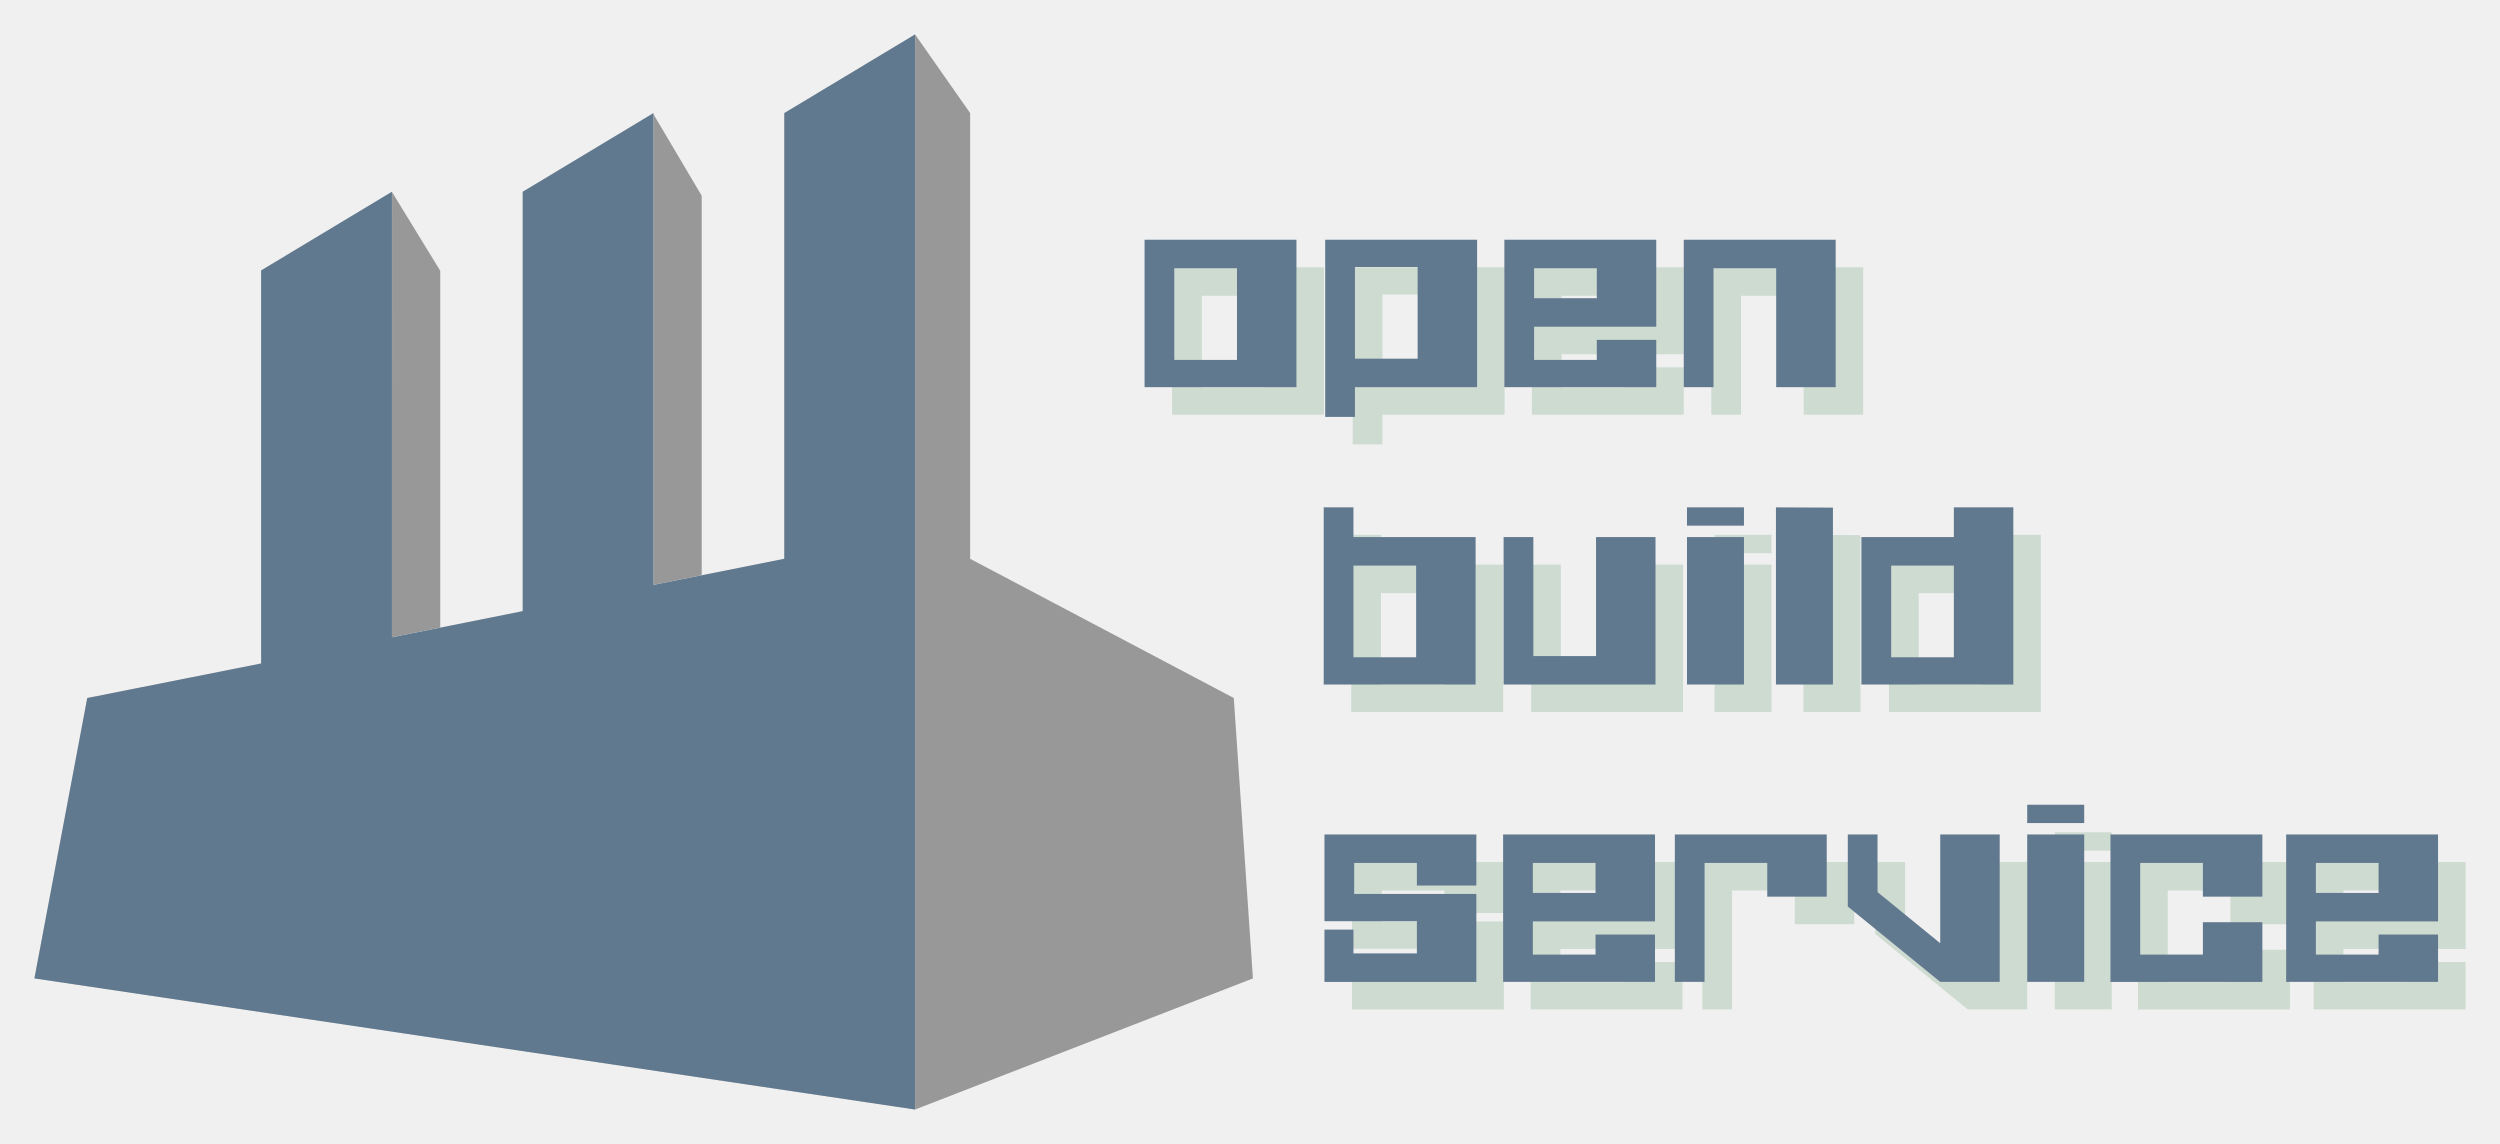
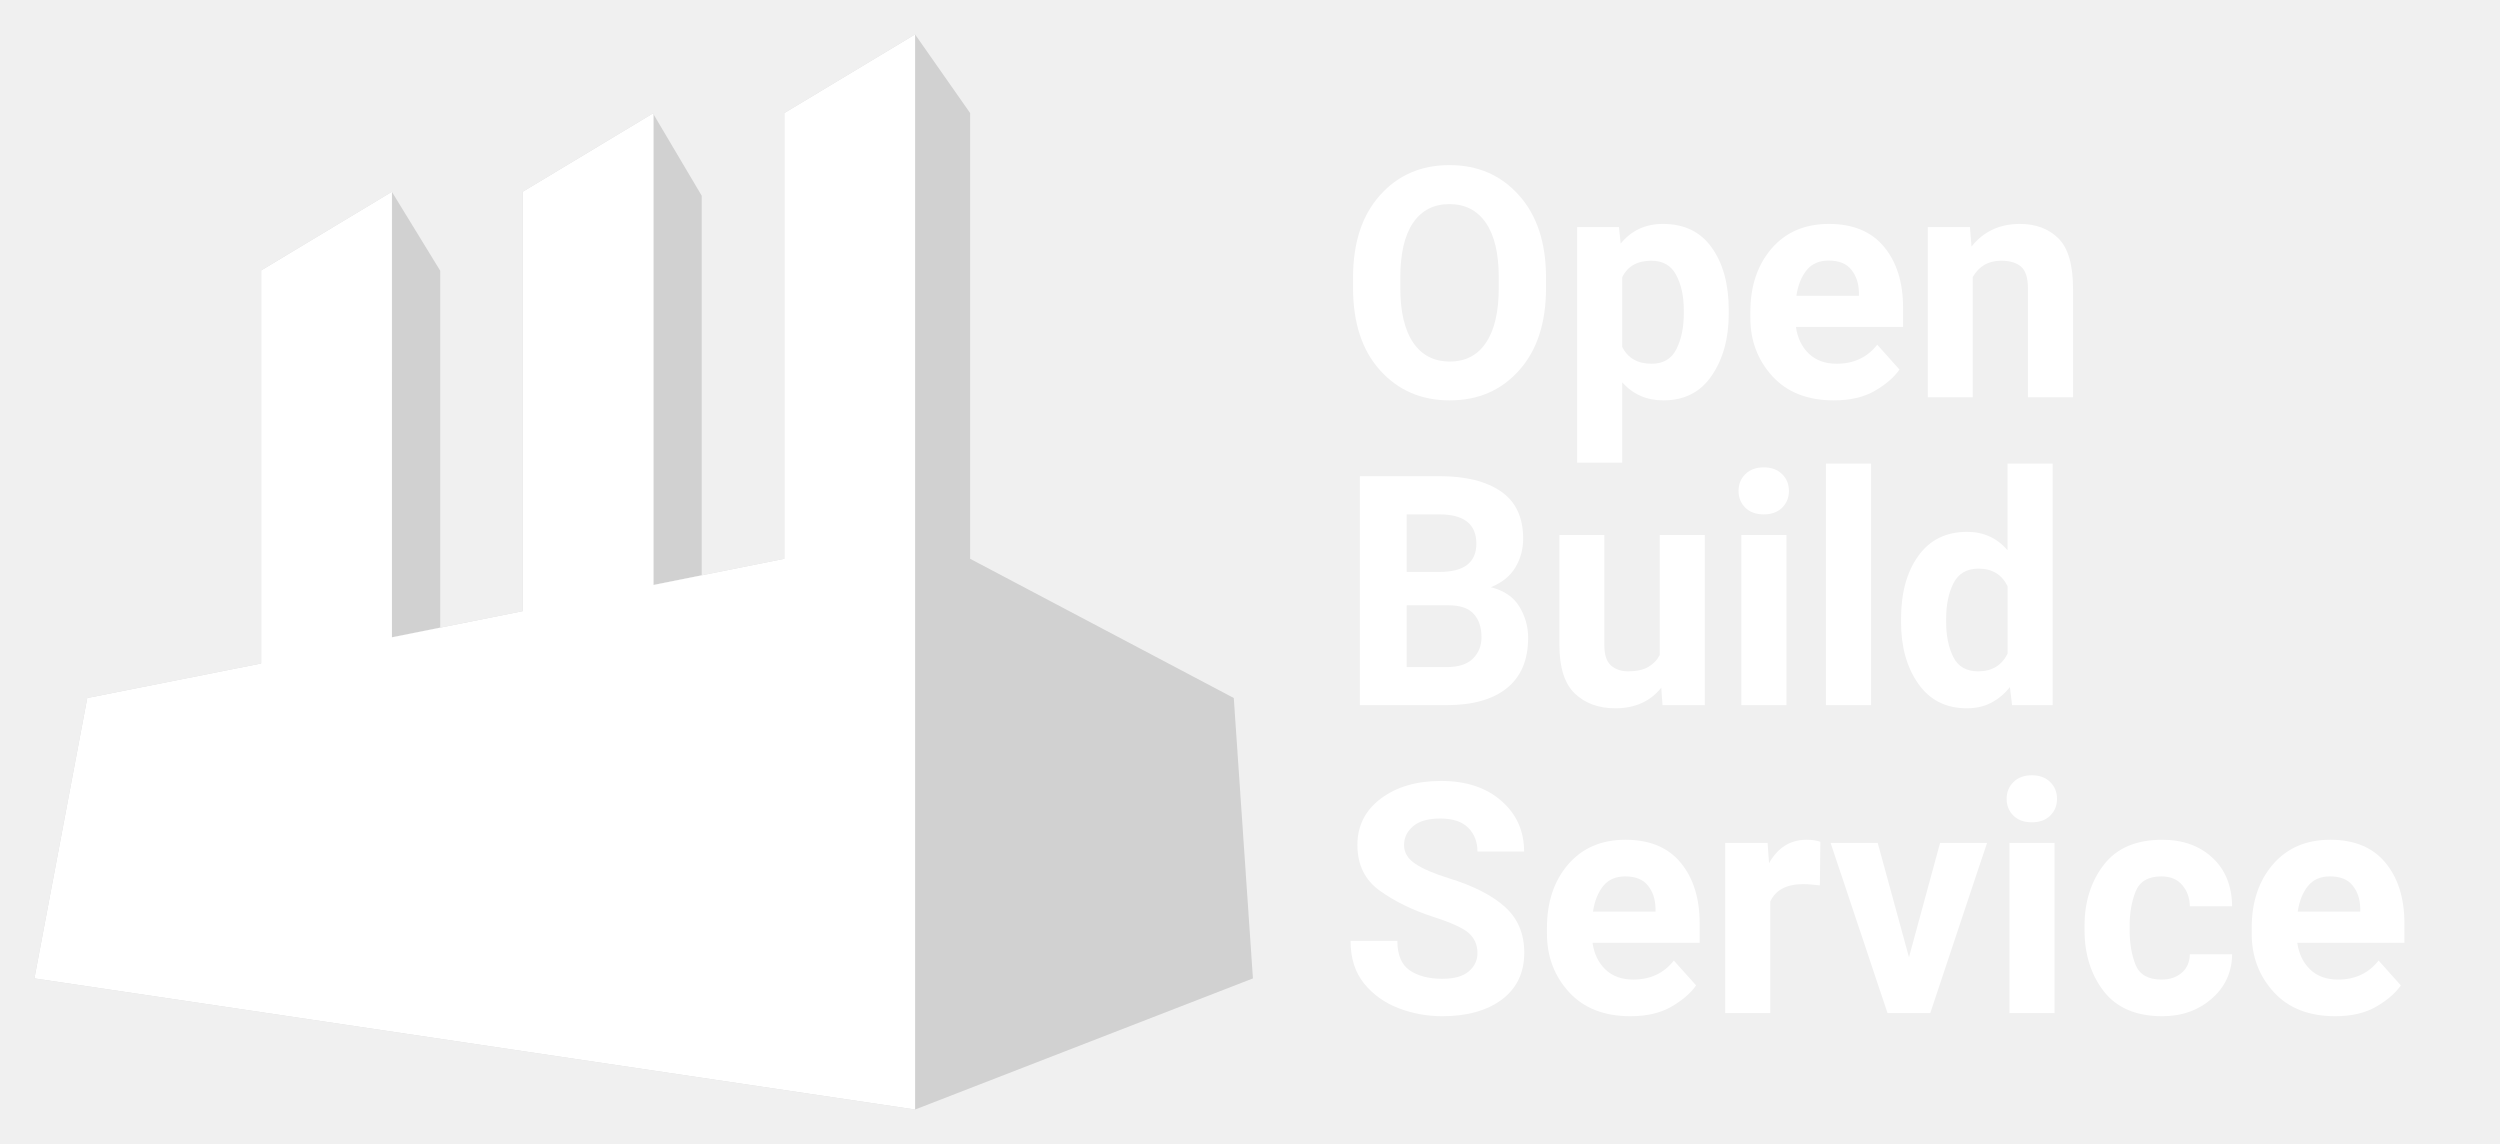
- <svg xmlns="http://www.w3.org/2000/svg" version="1.1" id="Ebene_1" x="0px" y="0px" width="726.422" height="332.393" viewBox="0 0 726.422 332.393" enable-background="new 0 0 1024 768" xml:space="preserve">
+ <svg xmlns="http://www.w3.org/2000/svg" xml:space="preserve" enable-background="new 0 0 1024 768" viewBox="0 0 726.422 332.393" height="332.393" width="726.422" y="0px" x="0px" id="Ebene_1" version="1.1">
  <defs id="defs33" />
-   <polygon points="352,431.495 352,351.495 352,347.686 352,275.305 360,286.733 360,351.486 398.301,371.71 401.084,412.447 " id="polygon3" transform="matrix(2.000086,0,0,2.000086,-438.1392,-540.6336)" style="fill:#999898" />
-   <g id="g5" transform="matrix(2.000086,0,0,2.000086,-438.1392,-540.6336)">
-     <polygon points="321,298.733 314,286.908 314,355.288 321,353.887 " id="polygon7" style="fill:#999898" />
-     <polygon points="283.018,309.644 276.018,298.215 276,362.891 283.018,361.486 " id="polygon9" style="fill:#999898" />
-     <polygon points="352,347.686 352,275.305 333,286.733 333,351.486 326,352.887 317,354.688 314,355.288 314,286.733 295,298.162 295,359.09 287,360.69 278,362.49 276,362.891 276,298.162 257,309.59 257,366.692 231.738,371.71 224.06,412.447 278,420.478 334.937,428.955 352,431.495 352,375.123 352,351.495 " id="polygon11" style="fill:#cecece" />
+   <polygon style="fill:#d1d1d1;fill-opacity:1" transform="matrix(2.000086,0,0,2.000086,-438.1392,-540.6336)" id="polygon3" points="352,431.495 352,351.495 352,347.686 352,275.305 360,286.733 360,351.486 398.301,371.71 401.084,412.447 " />
+   <g transform="matrix(2.000086,0,0,2.000086,-438.1392,-540.6336)" id="g5">
+     <polygon style="fill:#d1d1d1;fill-opacity:1" id="polygon7" points="321,298.733 314,286.908 314,355.288 321,353.887 " />
+     <polygon style="fill:#d1d1d1;fill-opacity:1" id="polygon9" points="283.018,309.644 276.018,298.215 276,362.891 283.018,361.486 " />
+     <polygon style="fill:#cecece" id="polygon11" points="352,347.686 352,275.305 333,286.733 333,351.486 326,352.887 317,354.688 314,355.288 314,286.733 295,298.162 295,359.09 287,360.69 278,362.49 276,362.891 276,298.162 257,309.59 257,366.692 231.738,371.71 224.06,412.447 278,420.478 334.937,428.955 352,431.495 352,375.123 352,351.495 " />
  </g>
-   <polygon points="295,298.162 295,359.09 276,362.891 276,298.162 257,309.59 257,366.692 231.738,371.71 224.06,412.447 352,431.495 352,351.495 352,347.686 352,275.305 333,286.733 333,351.486 314,355.288 314,286.733 " id="polygon13" transform="matrix(2.000086,0,0,2.000086,-438.1392,-540.6336)" style="fill:#61798f" />
-   <g id="g15" transform="matrix(2.000086,0,0,2.000086,-438.1392,-540.6336)">
-     <path d="m 489.742,309.133 h -22.068 v 21.42 h 4.32 v -17.28 h 9.107 v 17.28 h 8.641 v -21.42 z m -43.812,8.496 v -4.356 h 9.108 v 4.356 h -9.108 z m 17.748,6.048 h -8.64 v 2.916 h -9.108 v -4.824 h 17.748 V 309.133 H 441.61 v 21.42 h 22.067 v -6.876 z m -43.775,2.736 v -13.32 h 9.108 v 13.32 h -9.108 z m 17.748,-17.28 h -22.068 v 25.74 h 4.32 v -4.32 h 17.748 v -21.42 z m -43.992,17.46 v -13.32 h 9.107 v 13.32 h -9.107 z m 17.748,-17.46 h -22.068 v 21.42 h 22.068 v -21.42 z" id="path17" style="fill:#cedbd1" />
-     <path d="m 497.805,369.793 v -13.32 h 9.108 v 13.32 h -9.108 z m 17.748,-21.78 h -8.64 v 4.32 h -13.429 v 21.42 h 22.068 v -25.74 z m -26.208,0.036 -8.28,-0.036 v 25.74 h 8.28 v -25.704 z m -12.924,4.284 h -8.279 v 21.42 h 8.279 v -21.42 z m 0,-4.32 h -8.279 v 2.664 h 8.279 v -2.664 z m -12.851,4.32 h -8.64 v 17.28 h -9.108 v -17.28 h -4.32 v 21.42 h 22.068 v -21.42 z m -43.883,17.46 v -13.32 h 9.107 v 13.32 h -9.107 z m 17.748,-17.46 h -17.748 v -4.32 h -4.32 v 25.74 h 22.068 v -21.42 z" id="path19" style="fill:#cedbd1" />
-     <path d="m 559.508,404.028 v -4.355 h 9.108 v 4.355 h -9.108 z m 17.748,6.048 h -8.64 v 2.916 h -9.108 v -4.823 h 17.748 v -12.637 h -22.067 v 21.421 h 22.067 v -6.877 z m -25.524,-1.8 h -8.64 v 4.716 h -9.108 v -13.319 h 9.108 v 4.896 h 8.64 v -9.036 h -22.067 v 21.421 h 22.067 v -8.678 z m -25.883,-12.744 h -8.279 v 21.421 h 8.279 v -21.421 z m 0,-4.319 h -8.279 v 2.664 h 8.279 v -2.664 z m -12.277,4.319 h -8.64 v 15.801 l -9.107,-7.423 v -8.378 h -4.32 v 10.476 l 13.428,10.945 h 8.64 v -21.421 z m -25.127,0 h -22.068 v 21.421 h 4.32 v -17.28 h 9.108 v 4.896 h 8.64 v -9.037 z m -42.696,8.496 v -4.355 h 9.108 v 4.355 h -9.108 z m 17.748,6.048 h -8.64 v 2.916 h -9.108 v -4.823 h 17.748 V 395.532 H 441.43 v 21.421 h 22.067 v -6.877 z m -25.955,-14.544 h -22.067 v 12.601 h 13.428 v 4.68 h -9.216 v -3.456 h -4.212 v 7.597 h 22.067 v -12.78 h -17.748 v -4.5 h 9.108 v 3.275 h 8.64 v -7.417 z" id="path21" style="fill:#cedbd1" />
+   <polygon style="fill:#ffffff;fill-opacity:1" transform="matrix(2.000086,0,0,2.000086,-438.1392,-540.6336)" id="polygon13" points="295,298.162 295,359.09 276,362.891 276,298.162 257,309.59 257,366.692 231.738,371.71 224.06,412.447 352,431.495 352,351.495 352,347.686 352,275.305 333,286.733 333,351.486 314,355.288 314,286.733 " />
+   <g id="flowRoot4528" style="font-style:normal;font-weight:normal;font-size:40px;line-height:125%;font-family:sans-serif;letter-spacing:0px;word-spacing:0px;fill:#000000;fill-opacity:1;stroke:none;stroke-width:1px;stroke-linecap:butt;stroke-linejoin:miter;stroke-opacity:1" transform="matrix(1.156734,0,0,1.169865,-45.50874,19.7431)" aria-label="Open Build Service">
+     <path id="path117" style="font-style:normal;font-variant:normal;font-weight:bold;font-stretch:normal;font-size:80px;line-height:95.6%;font-family:Roboto;-inkscape-font-specification:'Roboto, Bold';font-variant-ligatures:normal;font-variant-caps:normal;font-variant-numeric:normal;font-feature-settings:normal;text-align:start;writing-mode:lr-tb;text-anchor:start;fill:#ffffff" d="m 427.701,52.1 v 2.539 q 0,13.008 -6.758,20.469 -6.719,7.461 -17.422,7.461 -10.703,0 -17.5,-7.461 -6.797,-7.461 -6.797,-20.469 v -2.539 q 0,-13.008 6.758,-20.469 6.758,-7.5 17.461,-7.5 10.703,0 17.461,7.5 6.797,7.461 6.797,20.469 z m -11.875,2.539 v -2.617 q 0,-8.906 -3.242,-13.555 -3.242,-4.648 -9.141,-4.648 -5.938,0 -9.141,4.648 -3.203,4.648 -3.203,13.555 v 2.617 q 0,8.867 3.242,13.594 3.242,4.688 9.18,4.688 5.938,0 9.102,-4.688 3.203,-4.727 3.203,-13.594 z" />
+     <path id="path119" style="font-style:normal;font-variant:normal;font-weight:bold;font-stretch:normal;font-size:80px;line-height:95.6%;font-family:Roboto;-inkscape-font-specification:'Roboto, Bold';font-variant-ligatures:normal;font-variant-caps:normal;font-variant-numeric:normal;font-feature-settings:normal;text-align:start;writing-mode:lr-tb;text-anchor:start;fill:#ffffff" d="m 457.193,82.569 q -6.328,0 -10.352,-4.492 V 98.038 H 435.514 V 39.522 h 10.508 l 0.43,4.102 q 4.023,-4.883 10.625,-4.883 8.047,0 12.266,5.898 4.258,5.898 4.258,15.547 v 0.82 q 0,9.219 -4.258,15.391 -4.219,6.172 -12.148,6.172 z m -3.047,-34.688 q -5.273,0 -7.305,4.102 v 17.305 q 2.109,4.18 7.383,4.18 4.414,0 6.25,-3.672 1.836,-3.672 1.836,-8.789 v -0.82 q 0,-5.234 -1.914,-8.75 -1.875,-3.555 -6.25,-3.555 z" />
+     <path id="path121" style="font-style:normal;font-variant:normal;font-weight:bold;font-stretch:normal;font-size:80px;line-height:95.6%;font-family:Roboto;-inkscape-font-specification:'Roboto, Bold';font-variant-ligatures:normal;font-variant-caps:normal;font-variant-numeric:normal;font-feature-settings:normal;text-align:start;writing-mode:lr-tb;text-anchor:start;fill:#ffffff" d="m 516.49,74.913 q -2.031,2.891 -6.172,5.273 -4.141,2.383 -10.312,2.383 -9.883,0 -15.43,-5.977 -5.547,-6.016 -5.547,-14.492 v -1.523 q 0,-9.57 5.312,-15.703 5.352,-6.133 14.414,-6.133 9.102,0 13.867,5.703 4.766,5.703 4.766,15.078 v 4.805 h -26.914 q 0.586,4.102 3.242,6.641 2.656,2.5 6.992,2.5 6.445,0 10.195,-4.727 z m -17.812,-27.07 q -3.594,0 -5.547,2.422 -1.953,2.422 -2.539,6.328 h 15.703 v -0.859 q -0.078,-3.398 -1.914,-5.625 -1.797,-2.266 -5.703,-2.266 z" />
+     <path id="path123" style="font-style:normal;font-variant:normal;font-weight:bold;font-stretch:normal;font-size:80px;line-height:95.6%;font-family:Roboto;-inkscape-font-specification:'Roboto, Bold';font-variant-ligatures:normal;font-variant-caps:normal;font-variant-numeric:normal;font-feature-settings:normal;text-align:start;writing-mode:lr-tb;text-anchor:start;fill:#ffffff" d="m 542.037,47.882 q -4.805,0 -7.148,4.062 v 29.844 H 523.6 V 39.522 h 10.586 l 0.391,4.844 q 4.531,-5.625 12.148,-5.625 6.016,0 9.688,3.594 3.672,3.594 3.672,12.539 V 81.788 H 548.756 V 54.835 q 0,-4.062 -1.758,-5.508 -1.719,-1.445 -4.961,-1.445 z" />
+     <path id="path125" style="font-style:normal;font-variant:normal;font-weight:bold;font-stretch:normal;font-size:80px;line-height:95.6%;font-family:Roboto;-inkscape-font-specification:'Roboto, Bold';font-variant-ligatures:normal;font-variant-caps:normal;font-variant-numeric:normal;font-feature-settings:normal;text-align:start;writing-mode:lr-tb;text-anchor:start;fill:#ffffff" d="m 423.209,141.51 q 0,8.281 -5.352,12.539 -5.312,4.219 -15.156,4.219 h -21.758 v -56.875 h 19.961 q 9.883,0 15.469,3.789 5.586,3.789 5.586,11.758 0,3.867 -1.953,7.109 -1.953,3.242 -6.172,4.922 5,1.25 7.188,4.844 2.188,3.594 2.188,7.695 z m -30.508,-30.625 v 14.297 h 8.203 q 9.297,0 9.297,-7.031 0,-7.266 -9.297,-7.266 z m 18.789,30.508 q 0,-3.672 -1.953,-5.781 -1.914,-2.148 -6.367,-2.148 h -10.469 v 15.352 h 10 q 4.492,0 6.641,-2.109 2.148,-2.109 2.148,-5.312 z" />
+     <path id="path127" style="font-style:normal;font-variant:normal;font-weight:bold;font-stretch:normal;font-size:80px;line-height:95.6%;font-family:Roboto;-inkscape-font-specification:'Roboto, Bold';font-variant-ligatures:normal;font-variant-caps:normal;font-variant-numeric:normal;font-feature-settings:normal;text-align:start;writing-mode:lr-tb;text-anchor:start;fill:#ffffff" d="m 456.959,158.268 -0.312,-4.336 q -4.141,5.117 -11.562,5.117 -6.25,0 -10.156,-3.672 -3.867,-3.672 -3.867,-12.031 v -27.344 h 11.289 v 27.422 q 0,3.516 1.68,5 1.68,1.445 4.297,1.445 3.086,0 5,-1.055 1.914,-1.094 2.93,-2.969 v -29.844 h 11.328 v 42.266 z" />
+     <path id="path129" style="font-style:normal;font-variant:normal;font-weight:bold;font-stretch:normal;font-size:80px;line-height:95.6%;font-family:Roboto;-inkscape-font-specification:'Roboto, Bold';font-variant-ligatures:normal;font-variant-caps:normal;font-variant-numeric:normal;font-feature-settings:normal;text-align:start;writing-mode:lr-tb;text-anchor:start;fill:#ffffff" d="m 476.061,105.065 q 0,-2.539 1.719,-4.18 1.719,-1.68 4.609,-1.68 2.891,0 4.609,1.68 1.719,1.641 1.719,4.18 0,2.5 -1.719,4.18 -1.719,1.641 -4.609,1.641 -2.891,0 -4.609,-1.641 -1.719,-1.68 -1.719,-4.18 z m 12.031,10.938 v 42.266 h -11.328 v -42.266 z" />
+     <path id="path131" style="font-style:normal;font-variant:normal;font-weight:bold;font-stretch:normal;font-size:80px;line-height:95.6%;font-family:Roboto;-inkscape-font-specification:'Roboto, Bold';font-variant-ligatures:normal;font-variant-caps:normal;font-variant-numeric:normal;font-feature-settings:normal;text-align:start;writing-mode:lr-tb;text-anchor:start;fill:#ffffff" d="M 509.342,98.268 V 158.268 H 498.014 V 98.268 Z" />
+     <path id="path133" style="font-style:normal;font-variant:normal;font-weight:bold;font-stretch:normal;font-size:80px;line-height:95.6%;font-family:Roboto;-inkscape-font-specification:'Roboto, Bold';font-variant-ligatures:normal;font-variant-caps:normal;font-variant-numeric:normal;font-feature-settings:normal;text-align:start;writing-mode:lr-tb;text-anchor:start;fill:#ffffff" d="m 544.771,158.268 -0.547,-4.492 q -1.953,2.461 -4.648,3.867 -2.656,1.406 -6.172,1.406 -7.852,0 -12.188,-6.094 -4.336,-6.094 -4.336,-15.312 v -0.82 q 0,-9.648 4.336,-15.625 4.336,-5.977 12.266,-5.977 6.172,0 10.156,4.57 V 98.268 h 11.328 v 60 z m -16.562,-20.625 q 0,5.078 1.797,8.672 1.797,3.555 6.25,3.555 5.156,0 7.383,-4.375 v -16.758 q -2.148,-4.375 -7.305,-4.375 -4.414,0 -6.289,3.633 -1.836,3.594 -1.836,8.828 z" />
+     <path id="path135" style="font-style:normal;font-variant:normal;font-weight:bold;font-stretch:normal;font-size:80px;line-height:95.6%;font-family:Roboto;-inkscape-font-specification:'Roboto, Bold';font-variant-ligatures:normal;font-variant-caps:normal;font-variant-numeric:normal;font-feature-settings:normal;text-align:start;writing-mode:lr-tb;text-anchor:start;fill:#ffffff" d="m 410.475,219.826 q 0,-2.969 -2.109,-4.883 -2.109,-1.914 -9.023,-4.102 -7.773,-2.5 -13.398,-6.484 -5.625,-3.984 -5.625,-11.367 0,-7.148 5.898,-11.523 5.898,-4.375 15.117,-4.375 9.453,0 15.156,4.961 5.703,4.922 5.703,12.578 h -11.719 q 0,-3.594 -2.305,-5.898 -2.305,-2.305 -7.031,-2.305 -4.609,0 -6.875,1.953 -2.227,1.914 -2.227,4.648 0,2.812 2.891,4.688 2.891,1.875 8.398,3.555 9.336,2.852 14.102,7.148 4.805,4.297 4.805,11.328 0,7.461 -5.625,11.641 -5.625,4.141 -15,4.141 -5.664,0 -10.938,-1.992 -5.273,-1.992 -8.672,-6.133 -3.398,-4.141 -3.398,-10.586 h 11.758 q 0,5.195 3.086,7.305 3.125,2.109 8.164,2.109 4.531,0 6.68,-1.836 2.188,-1.836 2.188,-4.57 z" />
+     <path id="path137" style="font-style:normal;font-variant:normal;font-weight:bold;font-stretch:normal;font-size:80px;line-height:95.6%;font-family:Roboto;-inkscape-font-specification:'Roboto, Bold';font-variant-ligatures:normal;font-variant-caps:normal;font-variant-numeric:normal;font-feature-settings:normal;text-align:start;writing-mode:lr-tb;text-anchor:start;fill:#ffffff" d="m 465.396,227.873 q -2.031,2.891 -6.172,5.273 -4.141,2.383 -10.312,2.383 -9.883,0 -15.43,-5.977 -5.547,-6.016 -5.547,-14.492 v -1.523 q 0,-9.57 5.312,-15.703 5.352,-6.133 14.414,-6.133 9.102,0 13.867,5.703 4.766,5.703 4.766,15.078 v 4.805 h -26.914 q 0.586,4.102 3.242,6.641 2.656,2.5 6.992,2.5 6.445,0 10.195,-4.727 z m -17.812,-27.07 q -3.594,0 -5.547,2.422 -1.953,2.422 -2.539,6.328 h 15.703 v -0.859 q -0.078,-3.398 -1.914,-5.625 -1.797,-2.266 -5.703,-2.266 z" />
+     <path id="path139" style="font-style:normal;font-variant:normal;font-weight:bold;font-stretch:normal;font-size:80px;line-height:95.6%;font-family:Roboto;-inkscape-font-specification:'Roboto, Bold';font-variant-ligatures:normal;font-variant-caps:normal;font-variant-numeric:normal;font-feature-settings:normal;text-align:start;writing-mode:lr-tb;text-anchor:start;fill:#ffffff" d="m 492.389,202.717 q -6.367,0 -8.359,4.336 v 27.695 h -11.328 v -42.266 h 10.664 l 0.352,5.039 q 3.32,-5.82 9.414,-5.82 2.148,0 3.477,0.508 l -0.117,10.82 q -0.859,-0.078 -2.031,-0.195 -1.133,-0.117 -2.07,-0.117 z" />
+     <path id="path141" style="font-style:normal;font-variant:normal;font-weight:bold;font-stretch:normal;font-size:80px;line-height:95.6%;font-family:Roboto;-inkscape-font-specification:'Roboto, Bold';font-variant-ligatures:normal;font-variant-caps:normal;font-variant-numeric:normal;font-feature-settings:normal;text-align:start;writing-mode:lr-tb;text-anchor:start;fill:#ffffff" d="m 538.482,192.482 -14.258,42.266 h -10.742 l -14.297,-42.266 h 11.836 l 7.852,28.398 7.812,-28.398 z" />
+     <path id="path143" style="font-style:normal;font-variant:normal;font-weight:bold;font-stretch:normal;font-size:80px;line-height:95.6%;font-family:Roboto;-inkscape-font-specification:'Roboto, Bold';font-variant-ligatures:normal;font-variant-caps:normal;font-variant-numeric:normal;font-feature-settings:normal;text-align:start;writing-mode:lr-tb;text-anchor:start;fill:#ffffff" d="m 543.404,181.545 q 0,-2.539 1.719,-4.18 1.719,-1.68 4.609,-1.68 2.891,0 4.609,1.68 1.719,1.641 1.719,4.18 0,2.5 -1.719,4.18 -1.719,1.641 -4.609,1.641 -2.891,0 -4.609,-1.641 -1.719,-1.68 -1.719,-4.18 z m 12.031,10.938 v 42.266 h -11.328 v -42.266 z" />
+     <path id="path145" style="font-style:normal;font-variant:normal;font-weight:bold;font-stretch:normal;font-size:80px;line-height:95.6%;font-family:Roboto;-inkscape-font-specification:'Roboto, Bold';font-variant-ligatures:normal;font-variant-caps:normal;font-variant-numeric:normal;font-feature-settings:normal;text-align:start;writing-mode:lr-tb;text-anchor:start;fill:#ffffff" d="m 582.311,226.428 q 3.086,0 5.078,-1.68 1.992,-1.719 2.031,-4.609 h 10.625 q -0.078,6.719 -5.156,11.055 -5.039,4.336 -12.383,4.336 -9.805,0 -14.688,-6.172 -4.844,-6.211 -4.844,-15.195 v -1.094 q 0,-8.945 4.844,-15.156 4.844,-6.211 14.648,-6.211 7.773,0 12.617,4.453 4.883,4.453 4.961,12.07 h -10.625 q -0.039,-3.086 -1.875,-5.234 -1.836,-2.188 -5.273,-2.188 -4.961,0 -6.484,3.789 -1.484,3.75 -1.484,8.477 v 1.094 q 0,4.883 1.484,8.594 1.523,3.672 6.523,3.672 z" />
+     <path id="path147" style="font-style:normal;font-variant:normal;font-weight:bold;font-stretch:normal;font-size:80px;line-height:95.6%;font-family:Roboto;-inkscape-font-specification:'Roboto, Bold';font-variant-ligatures:normal;font-variant-caps:normal;font-variant-numeric:normal;font-feature-settings:normal;text-align:start;writing-mode:lr-tb;text-anchor:start;fill:#ffffff" d="m 642.428,227.873 q -2.031,2.891 -6.172,5.273 -4.141,2.383 -10.312,2.383 -9.883,0 -15.43,-5.977 -5.547,-6.016 -5.547,-14.492 v -1.523 q 0,-9.57 5.312,-15.703 5.352,-6.133 14.414,-6.133 9.102,0 13.867,5.703 4.766,5.703 4.766,15.078 v 4.805 h -26.914 q 0.586,4.102 3.242,6.641 2.656,2.5 6.992,2.5 6.445,0 10.195,-4.727 z m -17.812,-27.07 q -3.594,0 -5.547,2.422 -1.953,2.422 -2.539,6.328 h 15.703 v -0.859 q -0.078,-3.398 -1.914,-5.625 -1.797,-2.266 -5.703,-2.266 z" />
  </g>
-   <g id="g23" transform="matrix(2.000086,0,0,2.000086,-438.1392,-540.6336)">
-     <path d="m 485.743,305.133 h -22.068 v 21.42 h 4.32 v -17.28 h 9.107 v 17.28 h 8.641 v -21.42 z m -43.812,8.496 v -4.356 h 9.108 v 4.356 h -9.108 z m 17.748,6.048 h -8.64 v 2.916 h -9.108 v -4.824 h 17.748 v -12.636 h -22.068 v 21.42 h 22.068 v -6.876 z m -43.776,2.736 v -13.32 h 9.108 v 13.32 h -9.108 z m 17.748,-17.28 h -22.068 v 25.74 h 4.32 v -4.32 h 17.748 v -21.42 z m -43.992,17.46 v -13.32 h 9.108 v 13.32 h -9.108 z m 17.748,-17.46 h -22.068 v 21.42 h 22.068 v -21.42 z" id="path25" style="fill:#61798f" />
-     <path d="m 493.805,365.793 v -13.32 h 9.108 v 13.32 h -9.108 z m 17.748,-21.78 h -8.64 v 4.32 h -13.429 v 21.42 h 22.068 v -25.74 z m -26.208,0.036 -8.28,-0.036 v 25.74 h 8.28 v -25.704 z m -12.924,4.284 h -8.279 v 21.42 h 8.279 v -21.42 z m 0,-4.32 h -8.279 v 2.664 h 8.279 v -2.664 z m -12.851,4.32 h -8.64 v 17.28 h -9.108 v -17.28 h -4.32 v 21.42 h 22.068 v -21.42 z m -43.884,17.46 v -13.32 h 9.108 v 13.32 h -9.108 z m 17.748,-17.46 h -17.748 v -4.32 h -4.32 v 25.74 h 22.068 v -21.42 z" id="path27" style="fill:#61798f" />
-     <path d="m 555.508,400.029 v -4.356 h 9.108 v 4.356 h -9.108 z m 17.748,6.047 h -8.64 v 2.916 h -9.108 v -4.824 h 17.748 v -12.635 h -22.067 v 21.42 h 22.067 v -6.877 z m -25.524,-1.799 h -8.64 v 4.715 h -9.108 v -13.319 h 9.108 v 4.896 h 8.64 v -9.035 h -22.067 v 21.42 h 22.067 v -8.677 z m -25.883,-12.744 h -8.279 v 21.42 h 8.279 v -21.42 z m 0,-4.32 h -8.279 v 2.664 h 8.279 v -2.664 z m -12.277,4.32 h -8.64 v 15.801 l -9.107,-7.424 v -8.377 h -4.32 v 10.475 l 13.428,10.945 h 8.64 v -21.42 z m -25.127,0 h -22.067 v 21.42 h 4.319 v -17.28 h 9.108 v 4.896 h 8.64 v -9.036 z m -42.695,8.496 v -4.356 h 9.108 v 4.356 h -9.108 z m 17.748,6.047 h -8.64 v 2.916 h -9.108 v -4.824 h 17.748 V 391.533 H 437.43 v 21.42 h 22.068 v -6.877 z m -25.956,-14.543 h -22.068 v 12.6 h 13.428 v 4.68 h -9.216 v -3.456 h -4.212 v 7.597 h 22.068 v -12.78 h -17.748 v -4.5 h 9.108 v 3.276 h 8.64 v -7.417 z" id="path29" style="fill:#61798f" />
-   </g>
+   <text id="text4546" y="73.682" x="562.169" style="font-style:normal;font-weight:normal;font-size:40px;line-height:125%;font-family:sans-serif;letter-spacing:0px;word-spacing:0px;fill:#000000;fill-opacity:1;stroke:none;stroke-width:1px;stroke-linecap:butt;stroke-linejoin:miter;stroke-opacity:1" xml:space="preserve">
+     <tspan y="110.462" x="562.169" id="tspan4544" />
+     <tspan id="tspan4548" y="160.462" x="562.169" />
+   </text>
</svg>
